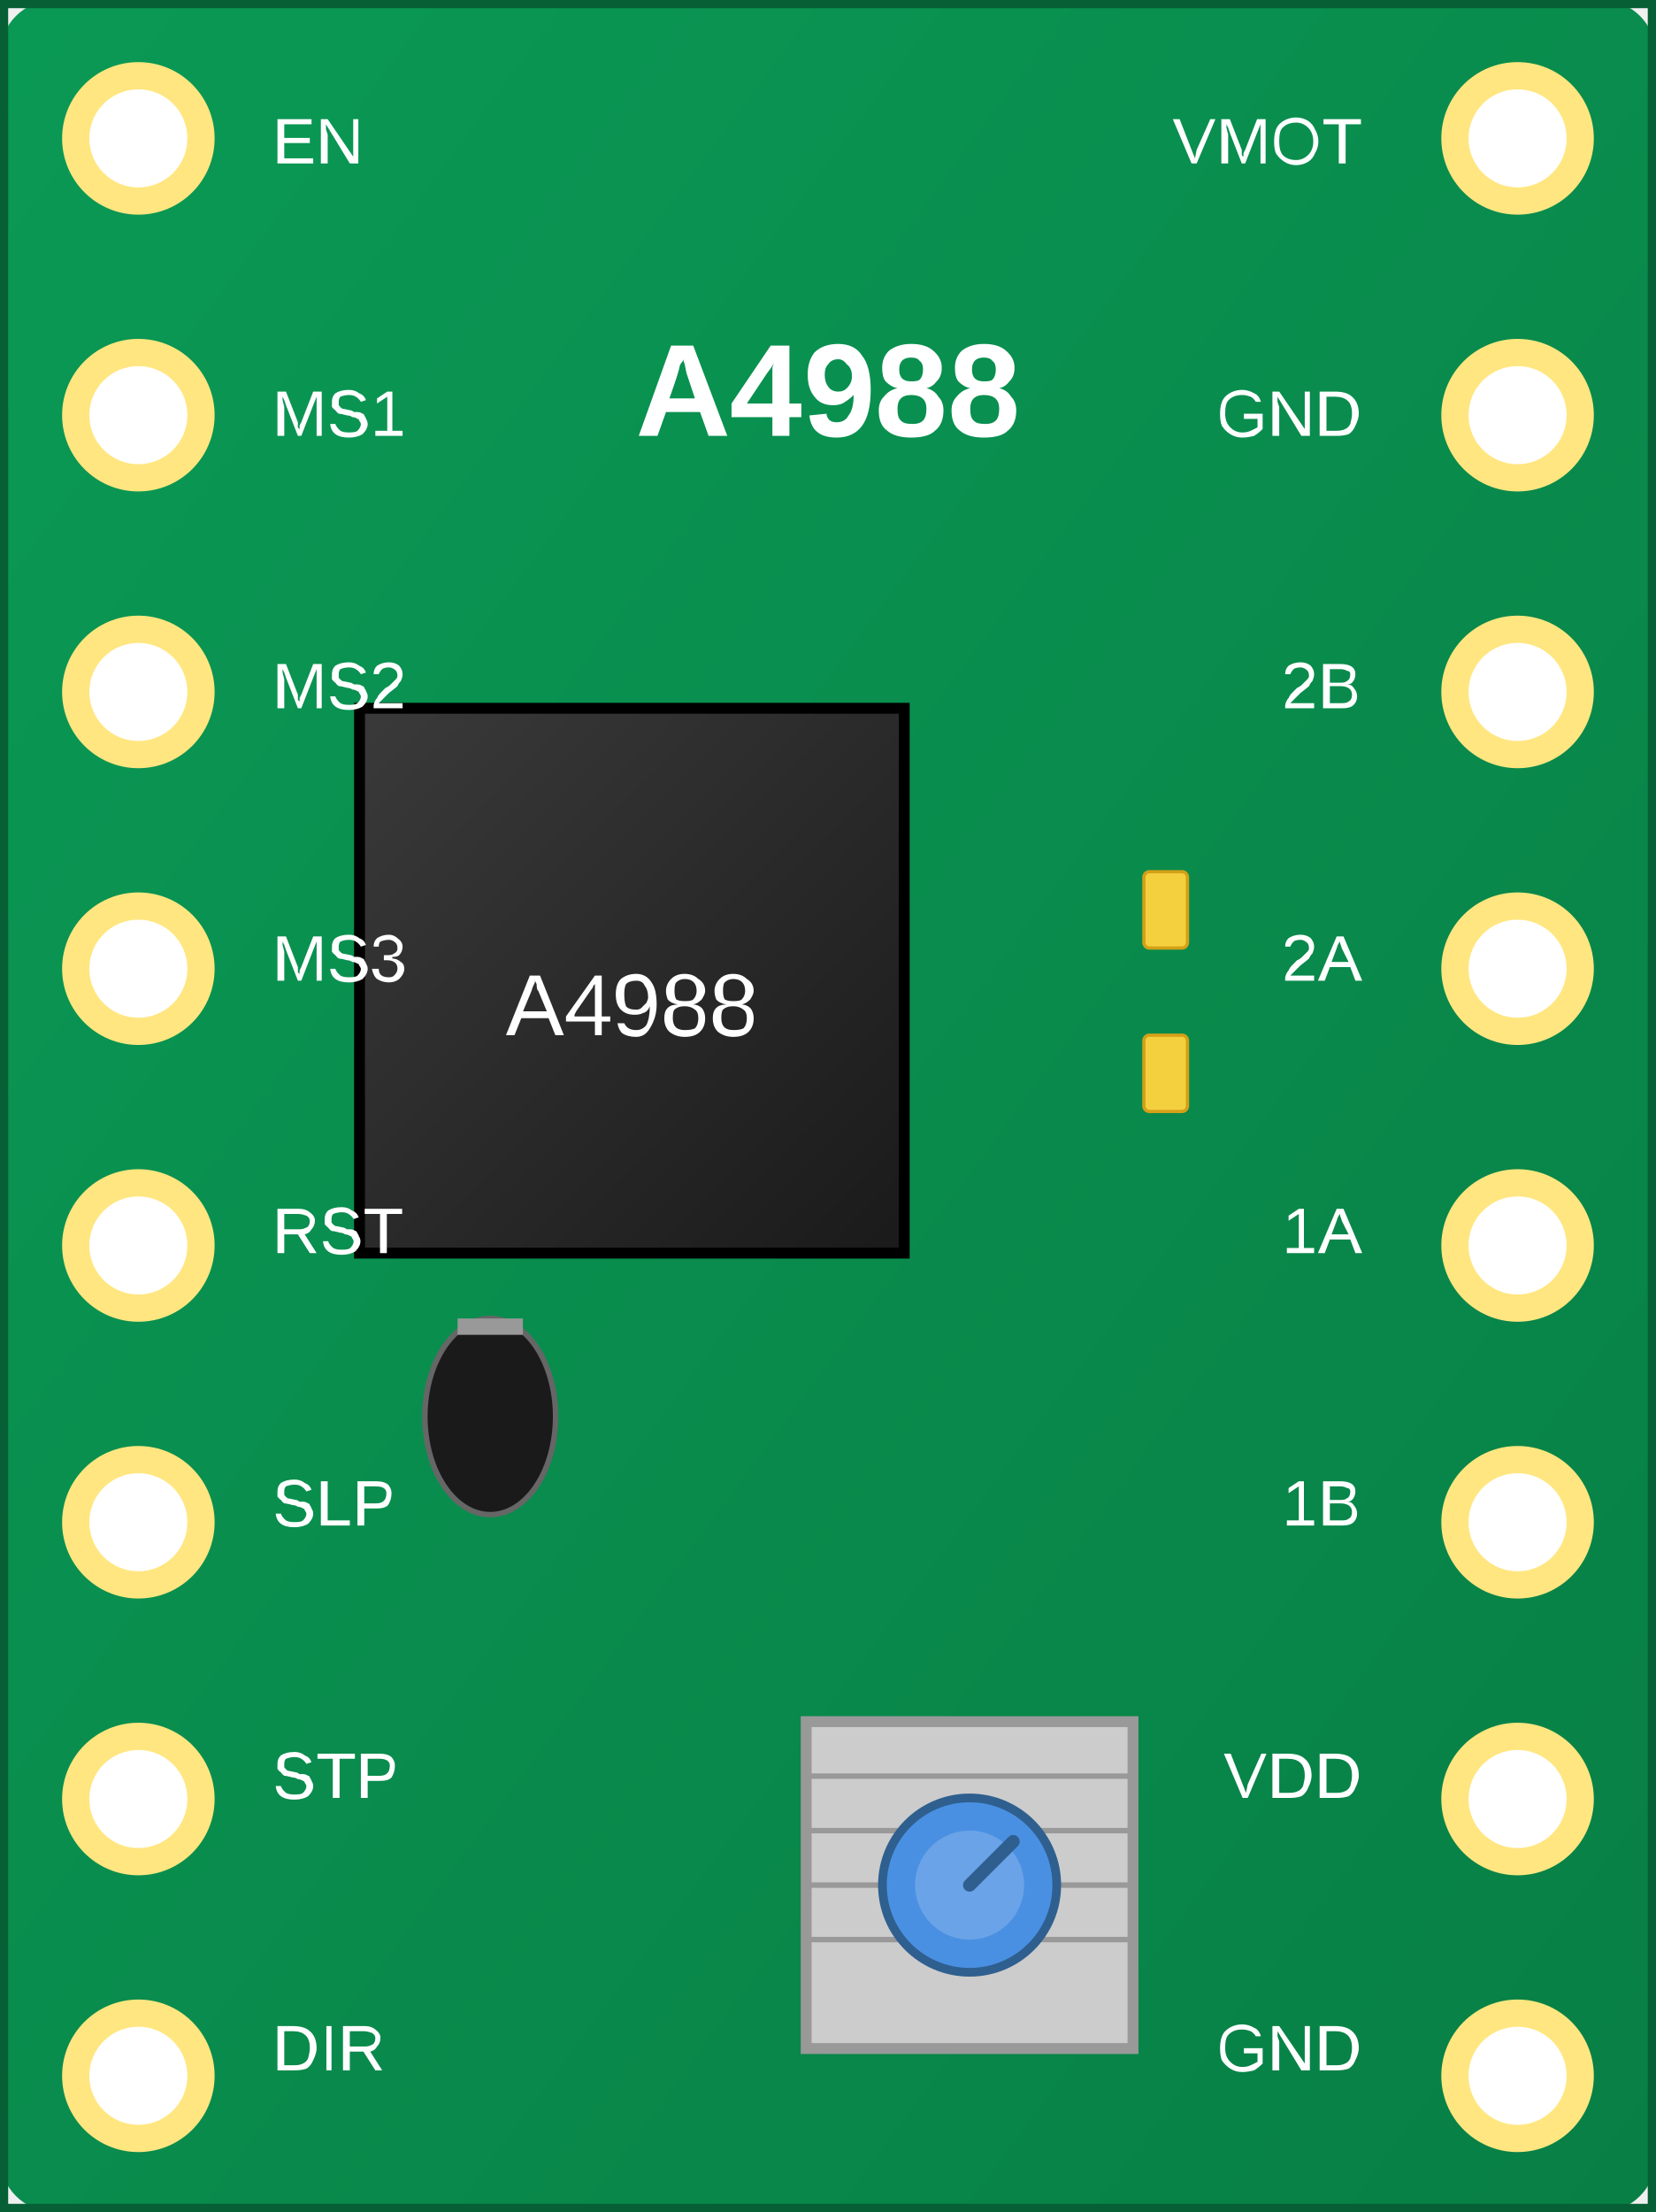
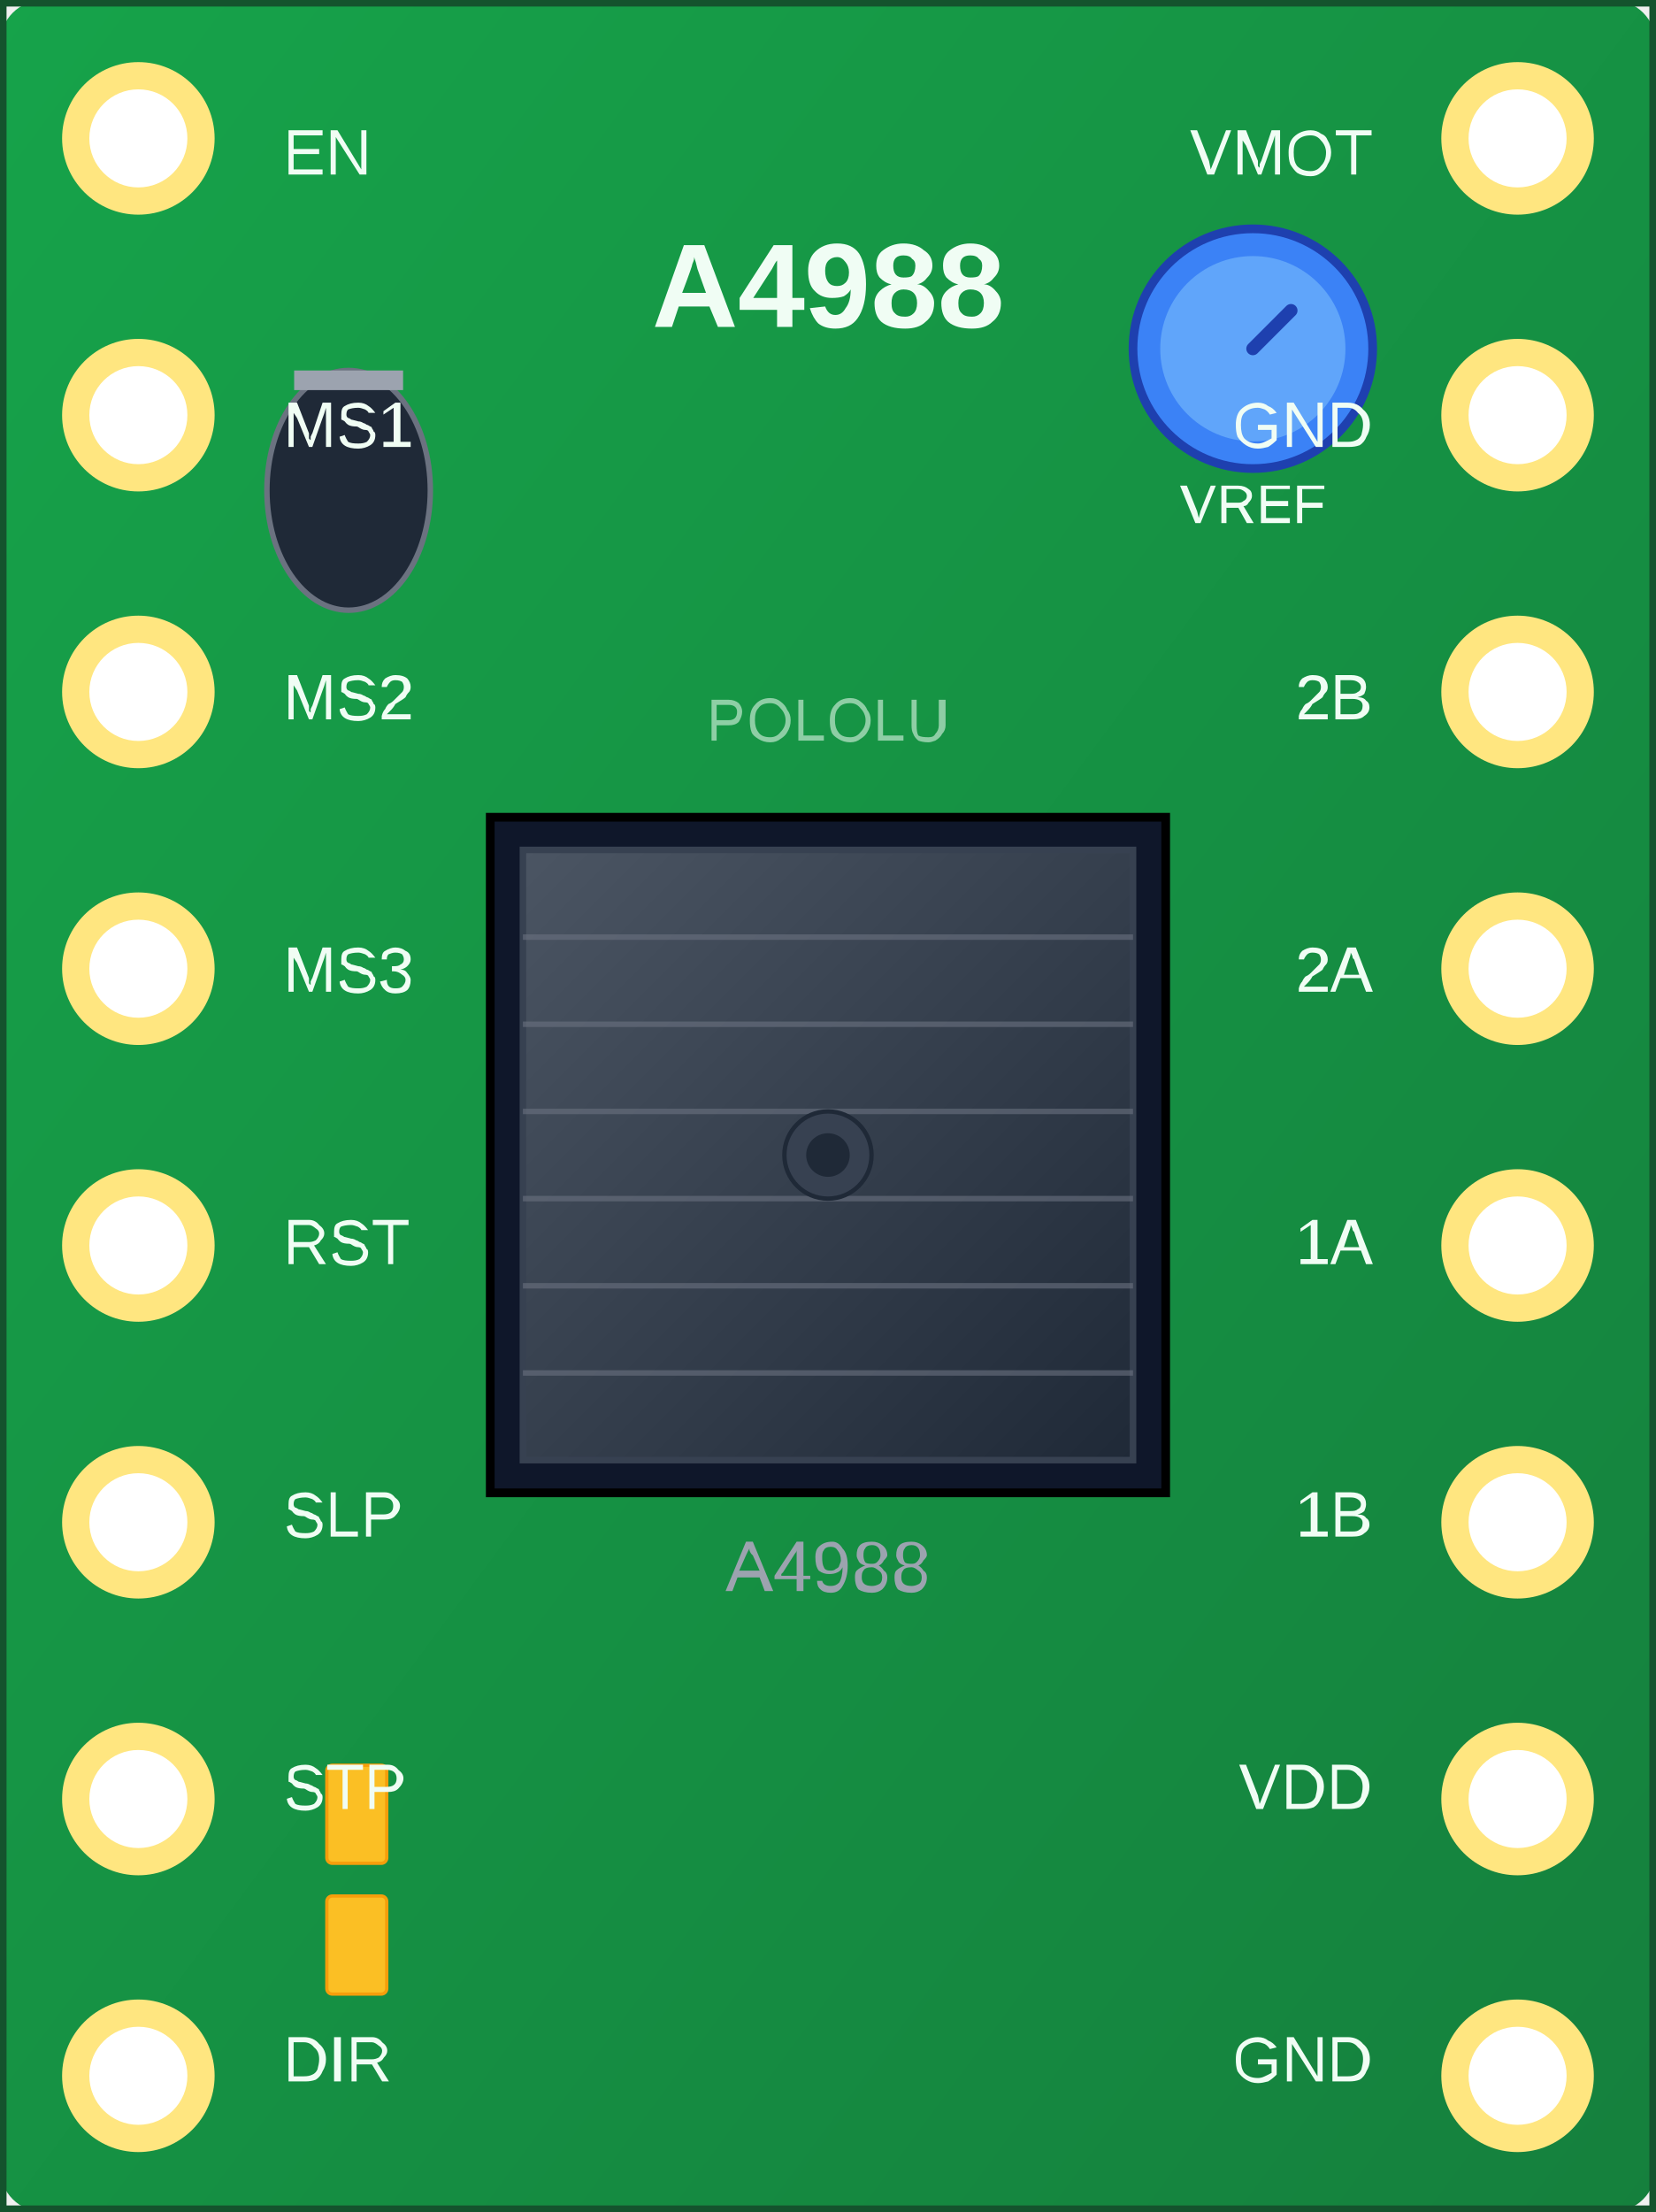
<svg xmlns="http://www.w3.org/2000/svg" width="15.2mm" height="20.3mm" viewBox="0 0 15.2 20.3">
  <defs>
    <g id="pin">
      <circle r=".7" cy="1.27" fill="#ffe680" />
      <circle r=".45" cy="1.27" fill="#fff" />
    </g>
    <linearGradient id="pcb-grad" x1="0%" y1="0%" x2="100%" y2="100%">
-       <stop offset="0%" style="stop-color:#0a9955;stop-opacity:1" />
-       <stop offset="100%" style="stop-color:#087f45;stop-opacity:1" />
+       <stop offset="0%" style="stop-color:#16a34a;stop-opacity:1" />
+       <stop offset="100%" style="stop-color:#15803d;stop-opacity:1" />
    </linearGradient>
    <linearGradient id="ic-grad" x1="0%" y1="0%" x2="100%" y2="100%">
-       <stop offset="0%" style="stop-color:#3a3a3a;stop-opacity:1" />
-       <stop offset="100%" style="stop-color:#1a1a1a;stop-opacity:1" />
+       <stop offset="0%" style="stop-color:#4b5563;stop-opacity:1" />
+       <stop offset="100%" style="stop-color:#1f2937;stop-opacity:1" />
    </linearGradient>
  </defs>
-   <rect width="15.2" height="20.3" fill="url(#pcb-grad)" rx="0.5" />
-   <rect width="15.2" height="20.3" fill="none" stroke="#065f35" stroke-width="0.15" />
-   <rect x="3.3" y="6.5" width="5" height="5" fill="url(#ic-grad)" stroke="#000" stroke-width="0.1" />
-   <text x="5.8" y="9.5" font-family="Arial, sans-serif" font-size="0.8" fill="#fff" text-anchor="middle">A4988</text>
-   <rect x="7.4" y="15.8" width="3" height="3" fill="#ccc" stroke="#999" stroke-width="0.1" />
-   <line x1="7.4" y1="16.3" x2="10.4" y2="16.3" stroke="#999" stroke-width="0.05" />
-   <line x1="7.4" y1="16.8" x2="10.4" y2="16.8" stroke="#999" stroke-width="0.05" />
-   <line x1="7.4" y1="17.3" x2="10.4" y2="17.3" stroke="#999" stroke-width="0.05" />
-   <line x1="7.4" y1="17.8" x2="10.4" y2="17.8" stroke="#999" stroke-width="0.05" />
-   <circle cx="8.9" cy="17.3" r="0.8" fill="#4a90e2" stroke="#2e5f8f" stroke-width="0.08" />
-   <circle cx="8.9" cy="17.3" r="0.5" fill="#6ba3e8" />
-   <line x1="8.9" y1="17.3" x2="9.3" y2="16.9" stroke="#2e5f8f" stroke-width="0.12" stroke-linecap="round" />
-   <ellipse cx="4.5" cy="13" rx="0.6" ry="0.9" fill="#1a1a1a" stroke="#666" stroke-width="0.05" />
-   <rect x="4.2" y="12.1" width="0.6" height="0.15" fill="#999" />
-   <rect x="10.5" y="8" width="0.4" height="0.7" rx="0.05" fill="#f4d03f" stroke="#d4a017" stroke-width="0.03" />
-   <rect x="10.5" y="9.5" width="0.4" height="0.7" rx="0.05" fill="#f4d03f" stroke="#d4a017" stroke-width="0.03" />
+   <rect width="15.2" height="20.3" fill="url(#pcb-grad)" rx="0.4" />
+   <rect width="15.2" height="20.3" fill="none" stroke="#14532d" stroke-width="0.12" />
+   <rect x="4.5" y="7.5" width="6.2" height="6.2" fill="#0f172a" stroke="#000" stroke-width="0.08" />
+   <rect x="4.8" y="7.8" width="5.6" height="5.6" fill="url(#ic-grad)" stroke="#374151" stroke-width="0.06" />
+   <line x1="4.8" y1="8.6" x2="10.4" y2="8.6" stroke="#6b7280" stroke-width="0.05" opacity="0.6" />
+   <line x1="4.8" y1="9.4" x2="10.4" y2="9.4" stroke="#6b7280" stroke-width="0.05" opacity="0.6" />
+   <line x1="4.8" y1="10.2" x2="10.4" y2="10.2" stroke="#6b7280" stroke-width="0.05" opacity="0.6" />
+   <line x1="4.8" y1="11.0" x2="10.4" y2="11.0" stroke="#6b7280" stroke-width="0.05" opacity="0.6" />
+   <line x1="4.8" y1="11.8" x2="10.4" y2="11.8" stroke="#6b7280" stroke-width="0.05" opacity="0.6" />
+   <line x1="4.8" y1="12.6" x2="10.4" y2="12.6" stroke="#6b7280" stroke-width="0.05" opacity="0.6" />
+   <circle cx="7.6" cy="10.6" r="0.4" fill="#374151" stroke="#1f2937" stroke-width="0.04" />
+   <circle cx="7.6" cy="10.6" r="0.2" fill="#1f2937" />
+   <text x="7.6" y="14.6" font-family="Arial, sans-serif" font-size="0.65" fill="#9ca3af" text-anchor="middle">A4988</text>
+   <circle cx="11.5" cy="3.2" r="1.1" fill="#3b82f6" stroke="#1e40af" stroke-width="0.08" />
+   <circle cx="11.5" cy="3.2" r="0.85" fill="#60a5fa" />
+   <line x1="11.5" y1="3.2" x2="11.85" y2="2.85" stroke="#1e40af" stroke-width="0.12" stroke-linecap="round" />
+   <text x="11.5" y="4.8" font-family="Arial, sans-serif" font-size="0.5" fill="#f0fdf4" text-anchor="middle">VREF</text>
+   <ellipse cx="3.2" cy="4.5" rx="0.75" ry="1.1" fill="#1f2937" stroke="#6b7280" stroke-width="0.05" />
+   <rect x="2.7" y="3.4" width="1.0" height="0.18" fill="#9ca3af" />
+   <rect x="3.0" y="16.2" width="0.55" height="0.9" rx="0.05" fill="#fbbf24" stroke="#f59e0b" stroke-width="0.03" />
+   <rect x="3.0" y="17.4" width="0.55" height="0.9" rx="0.05" fill="#fbbf24" stroke="#f59e0b" stroke-width="0.03" />
  <use href="#pin" x="1.27" y="0" />
  <use href="#pin" x="1.27" y="2.54" />
  <use href="#pin" x="1.27" y="5.08" />
  <use href="#pin" x="1.27" y="7.62" />
  <use href="#pin" x="1.27" y="10.16" />
  <use href="#pin" x="1.27" y="12.7" />
  <use href="#pin" x="1.27" y="15.24" />
  <use href="#pin" x="1.27" y="17.78" />
  <use href="#pin" x="13.93" y="0" />
  <use href="#pin" x="13.93" y="2.54" />
  <use href="#pin" x="13.93" y="5.08" />
  <use href="#pin" x="13.93" y="7.62" />
  <use href="#pin" x="13.93" y="10.16" />
  <use href="#pin" x="13.93" y="12.7" />
  <use href="#pin" x="13.93" y="15.24" />
  <use href="#pin" x="13.93" y="17.78" />
-   <text x="2.5" y="1.5" font-family="Arial, sans-serif" font-size="0.6" fill="#fff">EN</text>
-   <text x="2.5" y="4" font-family="Arial, sans-serif" font-size="0.6" fill="#fff">MS1</text>
-   <text x="2.5" y="6.5" font-family="Arial, sans-serif" font-size="0.6" fill="#fff">MS2</text>
-   <text x="2.5" y="9" font-family="Arial, sans-serif" font-size="0.6" fill="#fff">MS3</text>
-   <text x="2.5" y="11.5" font-family="Arial, sans-serif" font-size="0.6" fill="#fff">RST</text>
-   <text x="2.5" y="14" font-family="Arial, sans-serif" font-size="0.6" fill="#fff">SLP</text>
-   <text x="2.5" y="16.5" font-family="Arial, sans-serif" font-size="0.6" fill="#fff">STP</text>
-   <text x="2.5" y="19" font-family="Arial, sans-serif" font-size="0.6" fill="#fff">DIR</text>
-   <text x="12.5" y="1.5" font-family="Arial, sans-serif" font-size="0.6" fill="#fff" text-anchor="end">VMOT</text>
-   <text x="12.5" y="4" font-family="Arial, sans-serif" font-size="0.6" fill="#fff" text-anchor="end">GND</text>
-   <text x="12.5" y="6.5" font-family="Arial, sans-serif" font-size="0.6" fill="#fff" text-anchor="end">2B</text>
-   <text x="12.5" y="9" font-family="Arial, sans-serif" font-size="0.6" fill="#fff" text-anchor="end">2A</text>
-   <text x="12.5" y="11.5" font-family="Arial, sans-serif" font-size="0.6" fill="#fff" text-anchor="end">1A</text>
-   <text x="12.5" y="14" font-family="Arial, sans-serif" font-size="0.6" fill="#fff" text-anchor="end">1B</text>
-   <text x="12.5" y="16.5" font-family="Arial, sans-serif" font-size="0.6" fill="#fff" text-anchor="end">VDD</text>
-   <text x="12.5" y="19" font-family="Arial, sans-serif" font-size="0.6" fill="#fff" text-anchor="end">GND</text>
-   <text x="7.6" y="4" font-family="Arial, sans-serif" font-size="1.2" font-weight="bold" text-anchor="middle" fill="#fff">A4988</text>
+   <g font-family="Arial, sans-serif" font-size="0.58" fill="#f0fdf4">
+     <text x="2.6" y="1.6">EN</text>
+     <text x="2.6" y="4.1">MS1</text>
+     <text x="2.6" y="6.6">MS2</text>
+     <text x="2.6" y="9.1">MS3</text>
+     <text x="2.6" y="11.6">RST</text>
+     <text x="2.6" y="14.1">SLP</text>
+     <text x="2.6" y="16.6">STP</text>
+     <text x="2.6" y="19.1">DIR</text>
+   </g>
+   <g font-family="Arial, sans-serif" font-size="0.58" fill="#f0fdf4" text-anchor="end">
+     <text x="12.6" y="1.6">VMOT</text>
+     <text x="12.6" y="4.1">GND</text>
+     <text x="12.6" y="6.6">2B</text>
+     <text x="12.6" y="9.1">2A</text>
+     <text x="12.6" y="11.6">1A</text>
+     <text x="12.6" y="14.1">1B</text>
+     <text x="12.6" y="16.6">VDD</text>
+     <text x="12.6" y="19.1">GND</text>
+   </g>
+   <text x="7.6" y="3.0" font-family="Arial, sans-serif" font-size="1.1" font-weight="bold" text-anchor="middle" fill="#f0fdf4">A4988</text>
+   <text x="7.6" y="6.8" font-family="Arial, sans-serif" font-size="0.55" text-anchor="middle" fill="#f0fdf4" opacity="0.55">POLOLU</text>
</svg>
